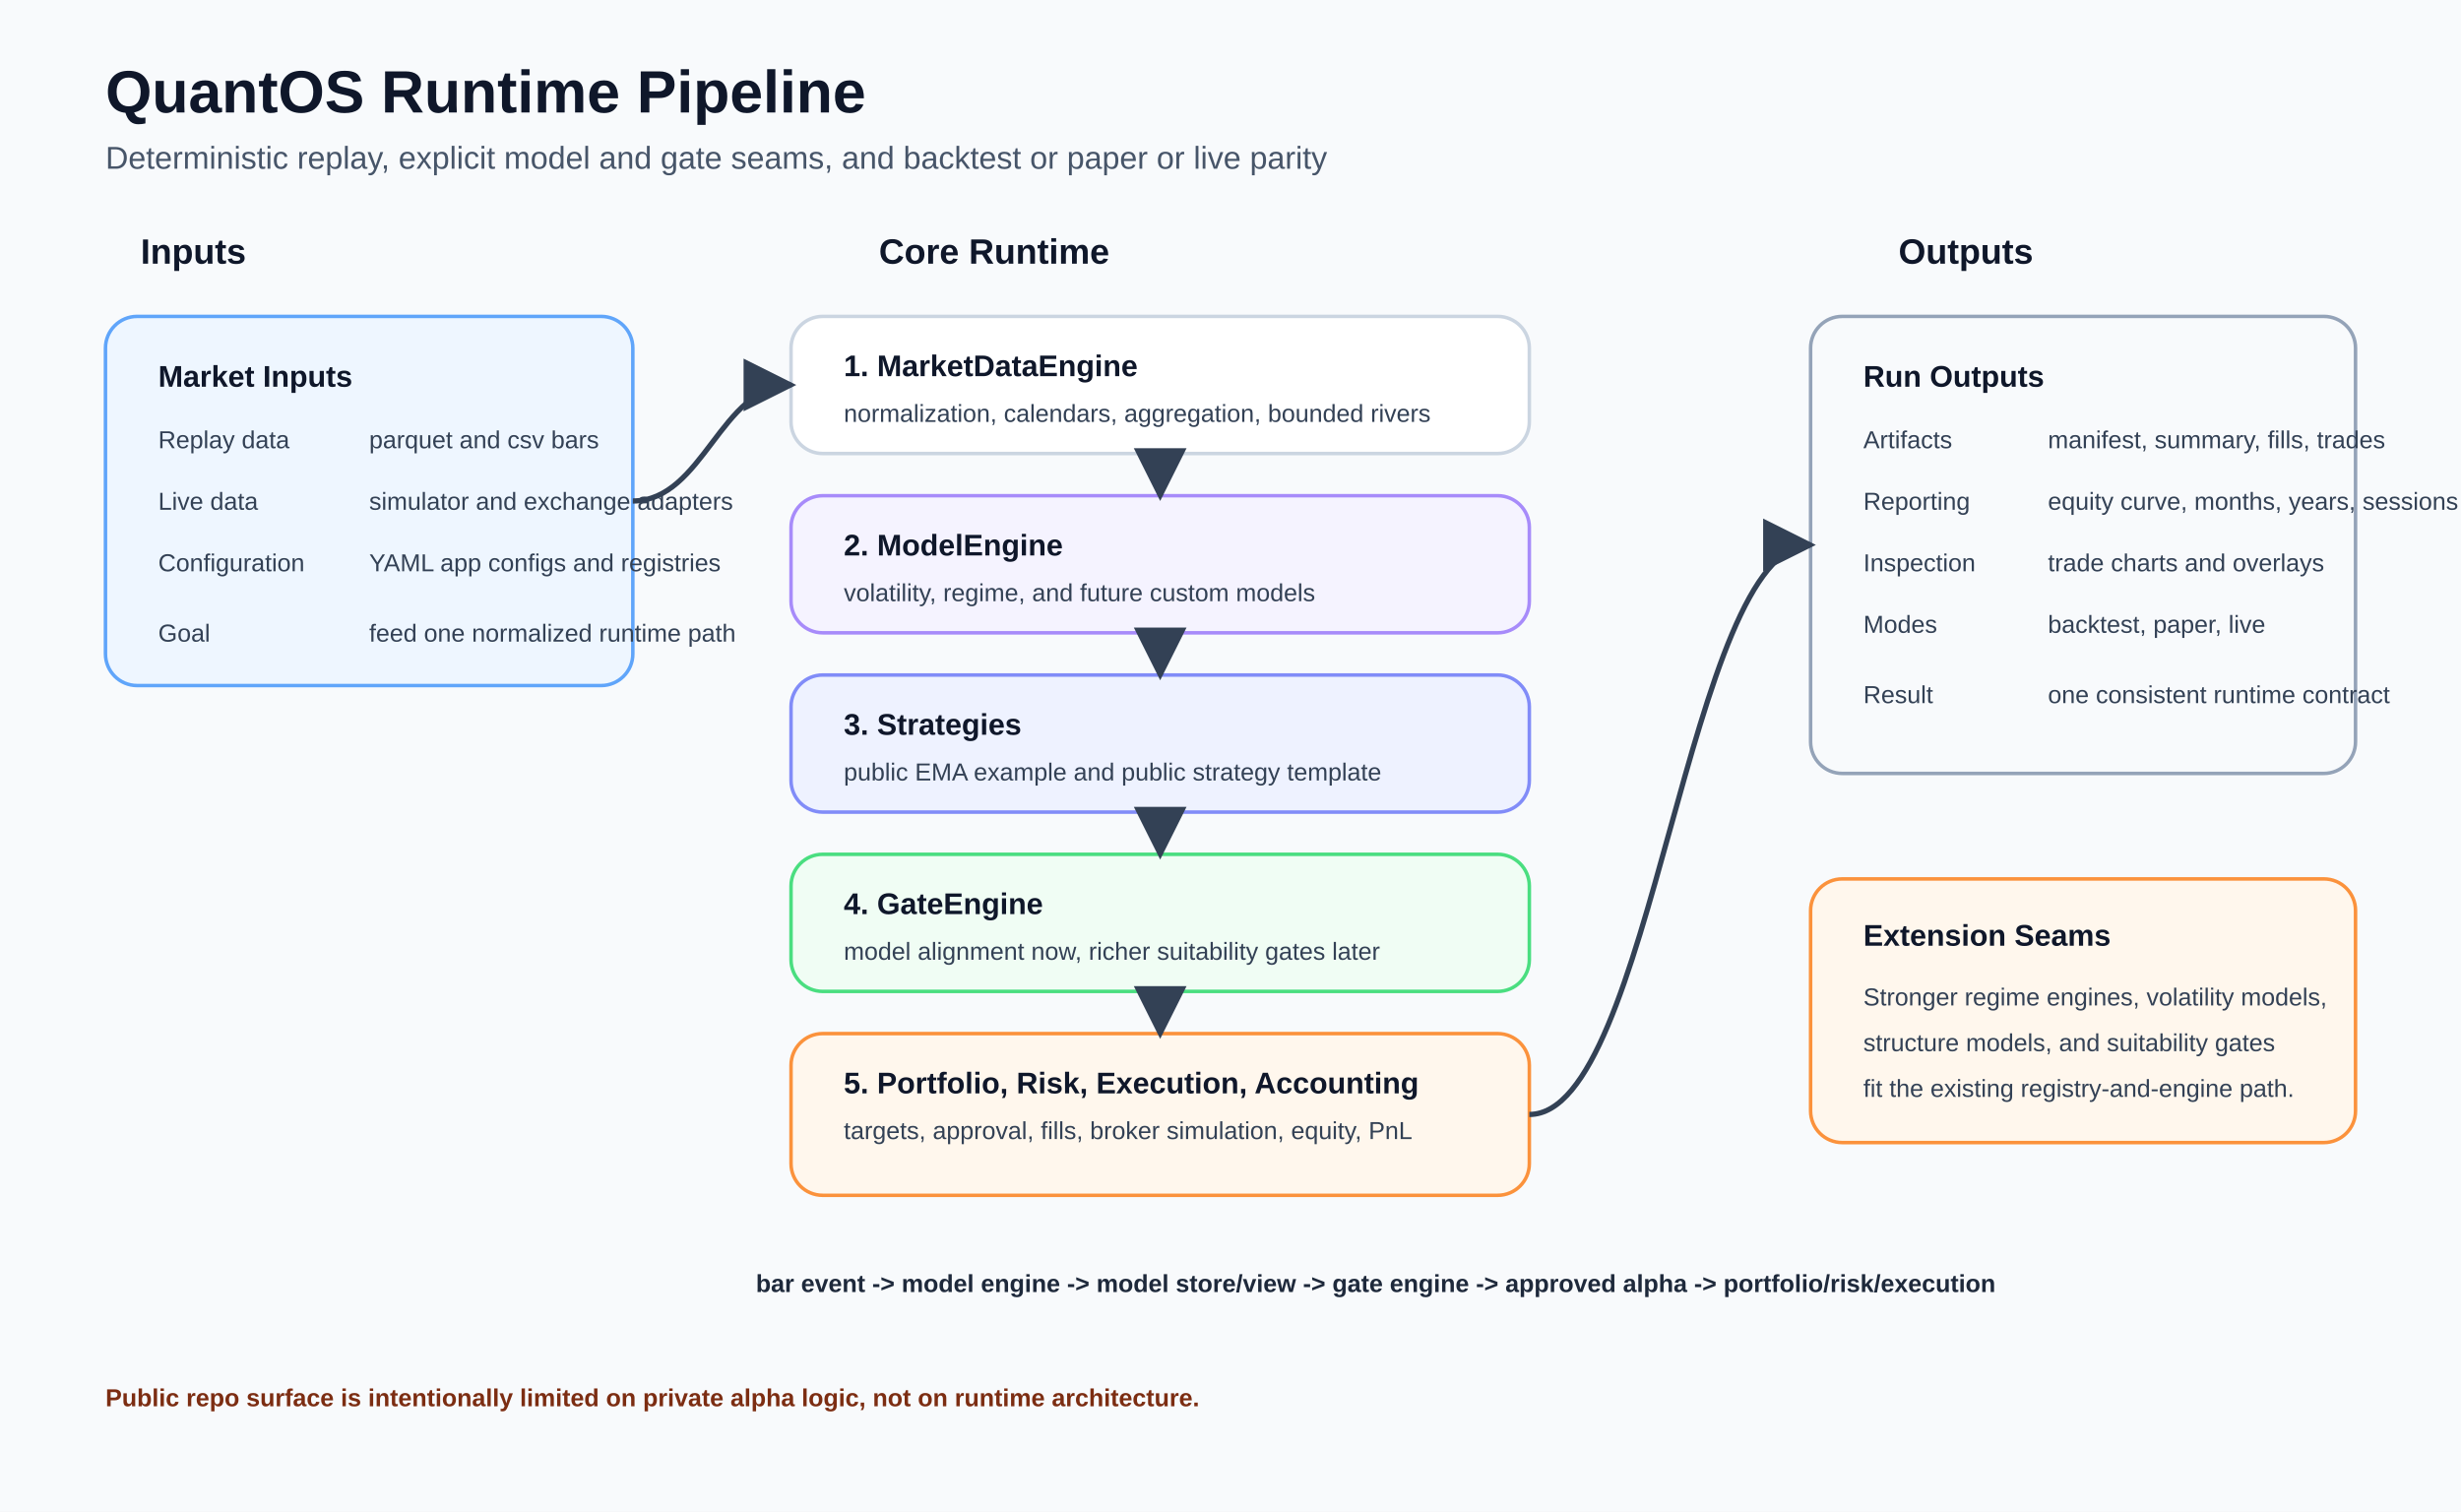
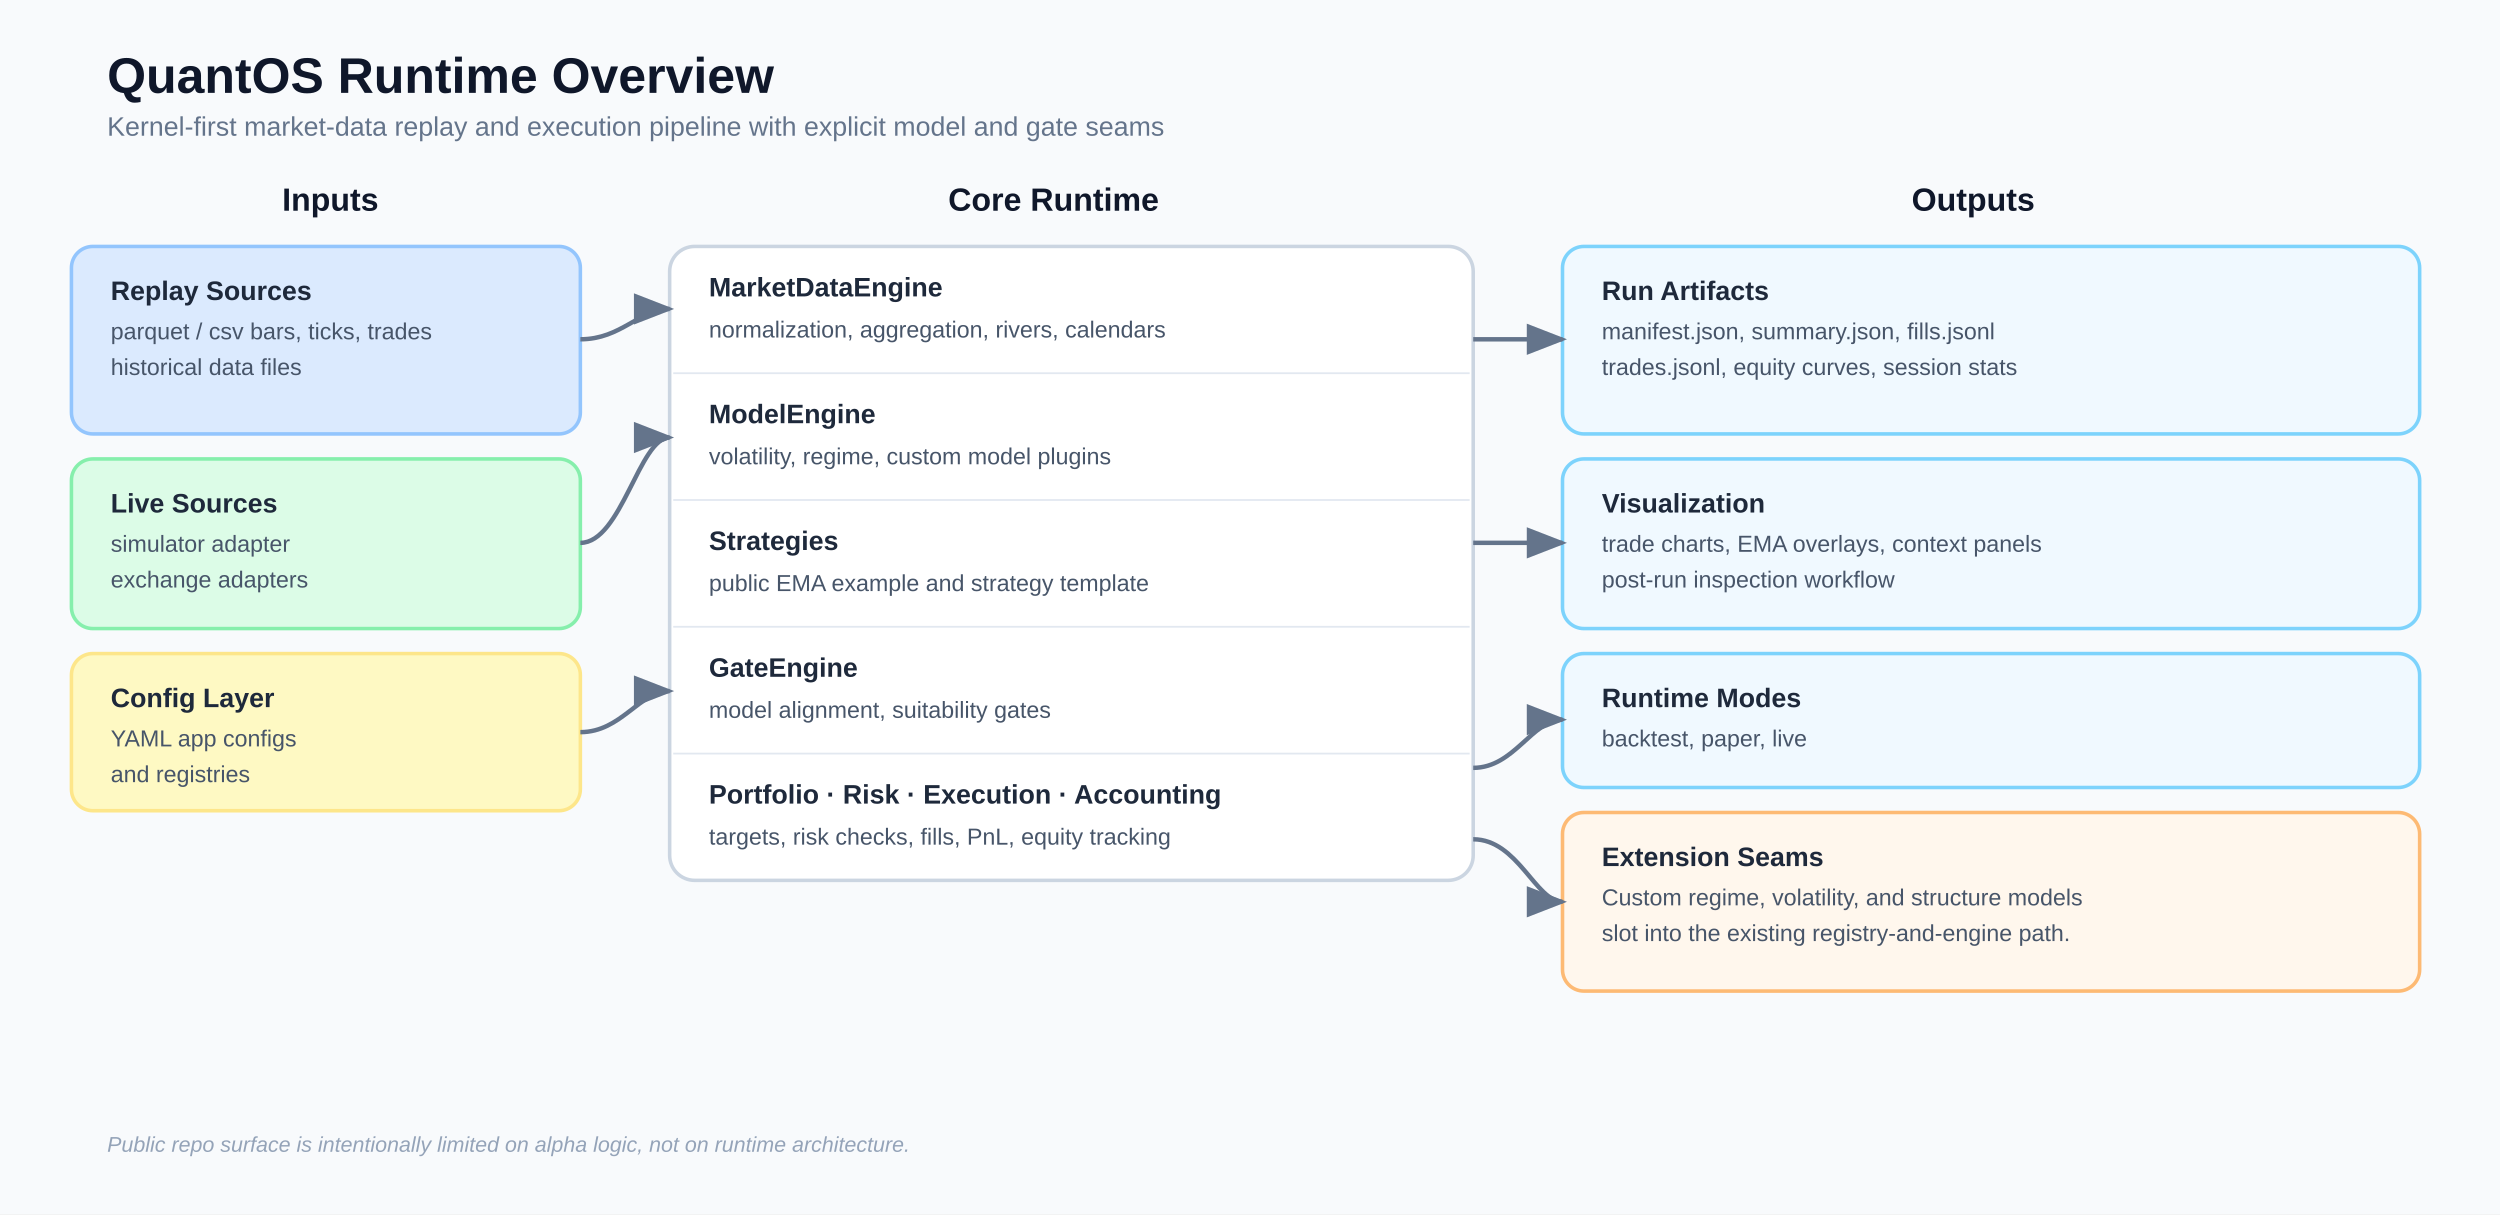
- <svg xmlns="http://www.w3.org/2000/svg" width="1400" height="860" viewBox="0 0 1400 860" role="img" aria-labelledby="title desc">
+ <svg xmlns="http://www.w3.org/2000/svg" width="1400" height="680" viewBox="0 0 1400 680" role="img" aria-labelledby="title desc">
  <defs>
    <style>
+       text { font-family: Arial, sans-serif; }
      .bg { fill: #f8fafc; }
-       .title { font: 700 34px Arial, sans-serif; fill: #0f172a; }
-       .subtitle { font: 400 18px Arial, sans-serif; fill: #475569; }
-       .section { font: 700 20px Arial, sans-serif; fill: #0f172a; }
-       .label { font: 700 17px Arial, sans-serif; fill: #0f172a; }
-       .body { font: 400 14px Arial, sans-serif; fill: #334155; }
-       .mono { font: 600 14px Arial, sans-serif; fill: #1e293b; }
-       .box { rx: 18; ry: 18; stroke-width: 2; }
-       .arrow { stroke: #334155; stroke-width: 3; fill: none; marker-end: url(#arrowHead); }
-       .note { font: 600 14px Arial, sans-serif; fill: #7c2d12; }
+       .title-t { font-size: 28px; font-weight: 700; fill: #0f172a; }
+       .sub-t { font-size: 15px; fill: #64748b; }
+       .sec-h { font-size: 18px; font-weight: 700; fill: #0f172a; }
+       .lbl { font-size: 15px; font-weight: 700; fill: #1e293b; }
+       .body { font-size: 13px; fill: #475569; }
+       .div { stroke: #e2e8f0; stroke-width: 1; }
+       .arr { stroke: #64748b; stroke-width: 2.5; fill: none; marker-end: url(#ah); }
+       .note { font-size: 12px; fill: #94a3b8; font-style: italic; }
    </style>
-     <marker id="arrowHead" markerWidth="10" markerHeight="10" refX="9" refY="5" orient="auto">
-       <path d="M 0 0 L 10 5 L 0 10 z" fill="#334155" />
+     <marker id="ah" markerWidth="9" markerHeight="7" refX="8" refY="3.5" orient="auto">
+       <polygon points="0 0, 9 3.5, 0 7" fill="#64748b" />
    </marker>
  </defs>
-   <rect class="bg" x="0" y="0" width="1400" height="860" />
-   <text class="title" x="60" y="64">QuantOS Runtime Pipeline</text>
-   <text class="subtitle" x="60" y="96">Deterministic replay, explicit model and gate seams, and backtest or paper or live parity</text>
-   <text class="section" x="80" y="150">Inputs</text>
-   <text class="section" x="500" y="150">Core Runtime</text>
-   <text class="section" x="1080" y="150">Outputs</text>
-   <rect class="box" x="60" y="180" width="300" height="210" fill="#eef6ff" stroke="#60a5fa" />
-   <text class="label" x="90" y="220">Market Inputs</text>
-   <text class="body" x="90" y="255">Replay data</text>
-   <text class="body" x="210" y="255">parquet and csv bars</text>
-   <text class="body" x="90" y="290">Live data</text>
-   <text class="body" x="210" y="290">simulator and exchange adapters</text>
-   <text class="body" x="90" y="325">Configuration</text>
-   <text class="body" x="210" y="325">YAML app configs and registries</text>
-   <text class="body" x="90" y="365">Goal</text>
-   <text class="body" x="210" y="365">feed one normalized runtime path</text>
-   <rect class="box" x="450" y="180" width="420" height="78" fill="#ffffff" stroke="#cbd5e1" />
-   <text class="label" x="480" y="214">1. MarketDataEngine</text>
-   <text class="body" x="480" y="240">normalization, calendars, aggregation, bounded rivers</text>
-   <rect class="box" x="450" y="282" width="420" height="78" fill="#f5f3ff" stroke="#a78bfa" />
-   <text class="label" x="480" y="316">2. ModelEngine</text>
-   <text class="body" x="480" y="342">volatility, regime, and future custom models</text>
-   <rect class="box" x="450" y="384" width="420" height="78" fill="#eef2ff" stroke="#818cf8" />
-   <text class="label" x="480" y="418">3. Strategies</text>
-   <text class="body" x="480" y="444">public EMA example and public strategy template</text>
-   <rect class="box" x="450" y="486" width="420" height="78" fill="#f0fdf4" stroke="#4ade80" />
-   <text class="label" x="480" y="520">4. GateEngine</text>
-   <text class="body" x="480" y="546">model alignment now, richer suitability gates later</text>
-   <rect class="box" x="450" y="588" width="420" height="92" fill="#fff7ed" stroke="#fb923c" />
-   <text class="label" x="480" y="622">5. Portfolio, Risk, Execution, Accounting</text>
-   <text class="body" x="480" y="648">targets, approval, fills, broker simulation, equity, PnL</text>
-   <rect class="box" x="1030" y="180" width="310" height="260" fill="#f8fafc" stroke="#94a3b8" />
-   <text class="label" x="1060" y="220">Run Outputs</text>
-   <text class="body" x="1060" y="255">Artifacts</text>
-   <text class="body" x="1165" y="255">manifest, summary, fills, trades</text>
-   <text class="body" x="1060" y="290">Reporting</text>
-   <text class="body" x="1165" y="290">equity curve, months, years, sessions</text>
-   <text class="body" x="1060" y="325">Inspection</text>
-   <text class="body" x="1165" y="325">trade charts and overlays</text>
-   <text class="body" x="1060" y="360">Modes</text>
-   <text class="body" x="1165" y="360">backtest, paper, live</text>
-   <text class="body" x="1060" y="400">Result</text>
-   <text class="body" x="1165" y="400">one consistent runtime contract</text>
-   <rect class="box" x="1030" y="500" width="310" height="150" fill="#fff7ed" stroke="#fb923c" />
-   <text class="label" x="1060" y="538">Extension Seams</text>
-   <text class="body" x="1060" y="572">Stronger regime engines, volatility models,</text>
-   <text class="body" x="1060" y="598">structure models, and suitability gates</text>
-   <text class="body" x="1060" y="624">fit the existing registry-and-engine path.</text>
-   <path class="arrow" d="M 360 285 C 400 285, 410 219, 450 219" />
-   <path class="arrow" d="M 660 258 L 660 282" />
-   <path class="arrow" d="M 660 360 L 660 384" />
-   <path class="arrow" d="M 660 462 L 660 486" />
-   <path class="arrow" d="M 660 564 L 660 588" />
-   <path class="arrow" d="M 870 634 C 940 634, 960 310, 1030 310" />
-   <text class="mono" x="430" y="735">bar event -&gt; model engine -&gt; model store/view -&gt; gate engine -&gt; approved alpha -&gt; portfolio/risk/execution</text>
-   <text class="note" x="60" y="800">Public repo surface is intentionally limited on private alpha logic, not on runtime architecture.</text>
+   <rect class="bg" width="1400" height="680" />
+   <text class="title-t" x="60" y="52">QuantOS Runtime Overview</text>
+   <text class="sub-t" x="60" y="76">Kernel-first market-data replay and execution pipeline with explicit model and gate seams</text>
+   <text class="sec-h" text-anchor="middle" x="185" y="118">Inputs</text>
+   <text class="sec-h" text-anchor="middle" x="590" y="118">Core Runtime</text>
+   <text class="sec-h" text-anchor="middle" x="1105" y="118">Outputs</text>
+   <rect x="40" y="138" width="285" height="105" rx="12" fill="#dbeafe" stroke="#93c5fd" stroke-width="2" />
+   <text class="lbl" x="62" y="168">Replay Sources</text>
+   <text class="body" x="62" y="190">parquet / csv bars, ticks, trades</text>
+   <text class="body" x="62" y="210">historical data files</text>
+   <rect x="40" y="257" width="285" height="95" rx="12" fill="#dcfce7" stroke="#86efac" stroke-width="2" />
+   <text class="lbl" x="62" y="287">Live Sources</text>
+   <text class="body" x="62" y="309">simulator adapter</text>
+   <text class="body" x="62" y="329">exchange adapters</text>
+   <rect x="40" y="366" width="285" height="88" rx="12" fill="#fef9c3" stroke="#fde68a" stroke-width="2" />
+   <text class="lbl" x="62" y="396">Config Layer</text>
+   <text class="body" x="62" y="418">YAML app configs</text>
+   <text class="body" x="62" y="438">and registries</text>
+   <rect x="375" y="138" width="450" height="355" rx="14" fill="#ffffff" stroke="#cbd5e1" stroke-width="2" />
+   <line class="div" x1="377" y1="209" x2="823" y2="209" />
+   <line class="div" x1="377" y1="280" x2="823" y2="280" />
+   <line class="div" x1="377" y1="351" x2="823" y2="351" />
+   <line class="div" x1="377" y1="422" x2="823" y2="422" />
+   <text class="lbl" x="397" y="166">MarketDataEngine</text>
+   <text class="body" x="397" y="189">normalization, aggregation, rivers, calendars</text>
+   <text class="lbl" x="397" y="237">ModelEngine</text>
+   <text class="body" x="397" y="260">volatility, regime, custom model plugins</text>
+   <text class="lbl" x="397" y="308">Strategies</text>
+   <text class="body" x="397" y="331">public EMA example and strategy template</text>
+   <text class="lbl" x="397" y="379">GateEngine</text>
+   <text class="body" x="397" y="402">model alignment, suitability gates</text>
+   <text class="lbl" x="397" y="450">Portfolio · Risk · Execution · Accounting</text>
+   <text class="body" x="397" y="473">targets, risk checks, fills, PnL, equity tracking</text>
+   <rect x="875" y="138" width="480" height="105" rx="12" fill="#f0f9ff" stroke="#7dd3fc" stroke-width="2" />
+   <text class="lbl" x="897" y="168">Run Artifacts</text>
+   <text class="body" x="897" y="190">manifest.json, summary.json, fills.jsonl</text>
+   <text class="body" x="897" y="210">trades.jsonl, equity curves, session stats</text>
+   <rect x="875" y="257" width="480" height="95" rx="12" fill="#f0f9ff" stroke="#7dd3fc" stroke-width="2" />
+   <text class="lbl" x="897" y="287">Visualization</text>
+   <text class="body" x="897" y="309">trade charts, EMA overlays, context panels</text>
+   <text class="body" x="897" y="329">post-run inspection workflow</text>
+   <rect x="875" y="366" width="480" height="75" rx="12" fill="#f0f9ff" stroke="#7dd3fc" stroke-width="2" />
+   <text class="lbl" x="897" y="396">Runtime Modes</text>
+   <text class="body" x="897" y="418">backtest, paper, live</text>
+   <rect x="875" y="455" width="480" height="100" rx="12" fill="#fff7ed" stroke="#fdba74" stroke-width="2" />
+   <text class="lbl" x="897" y="485">Extension Seams</text>
+   <text class="body" x="897" y="507">Custom regime, volatility, and structure models</text>
+   <text class="body" x="897" y="527">slot into the existing registry-and-engine path.</text>
+   <path class="arr" d="M 325 190 C 348 190 358 173 375 173" />
+   <path class="arr" d="M 325 304 C 348 304 358 245 375 245" />
+   <path class="arr" d="M 325 410 C 348 410 358 387 375 387" />
+   <path class="arr" d="M 825 190 C 848 190 858 190 875 190" />
+   <path class="arr" d="M 825 304 C 848 304 858 304 875 304" />
+   <path class="arr" d="M 825 430 C 848 430 858 403 875 403" />
+   <path class="arr" d="M 825 470 C 850 470 860 505 875 505" />
+   <text class="note" x="60" y="645">Public repo surface is intentionally limited on alpha logic, not on runtime architecture.</text>
</svg>
